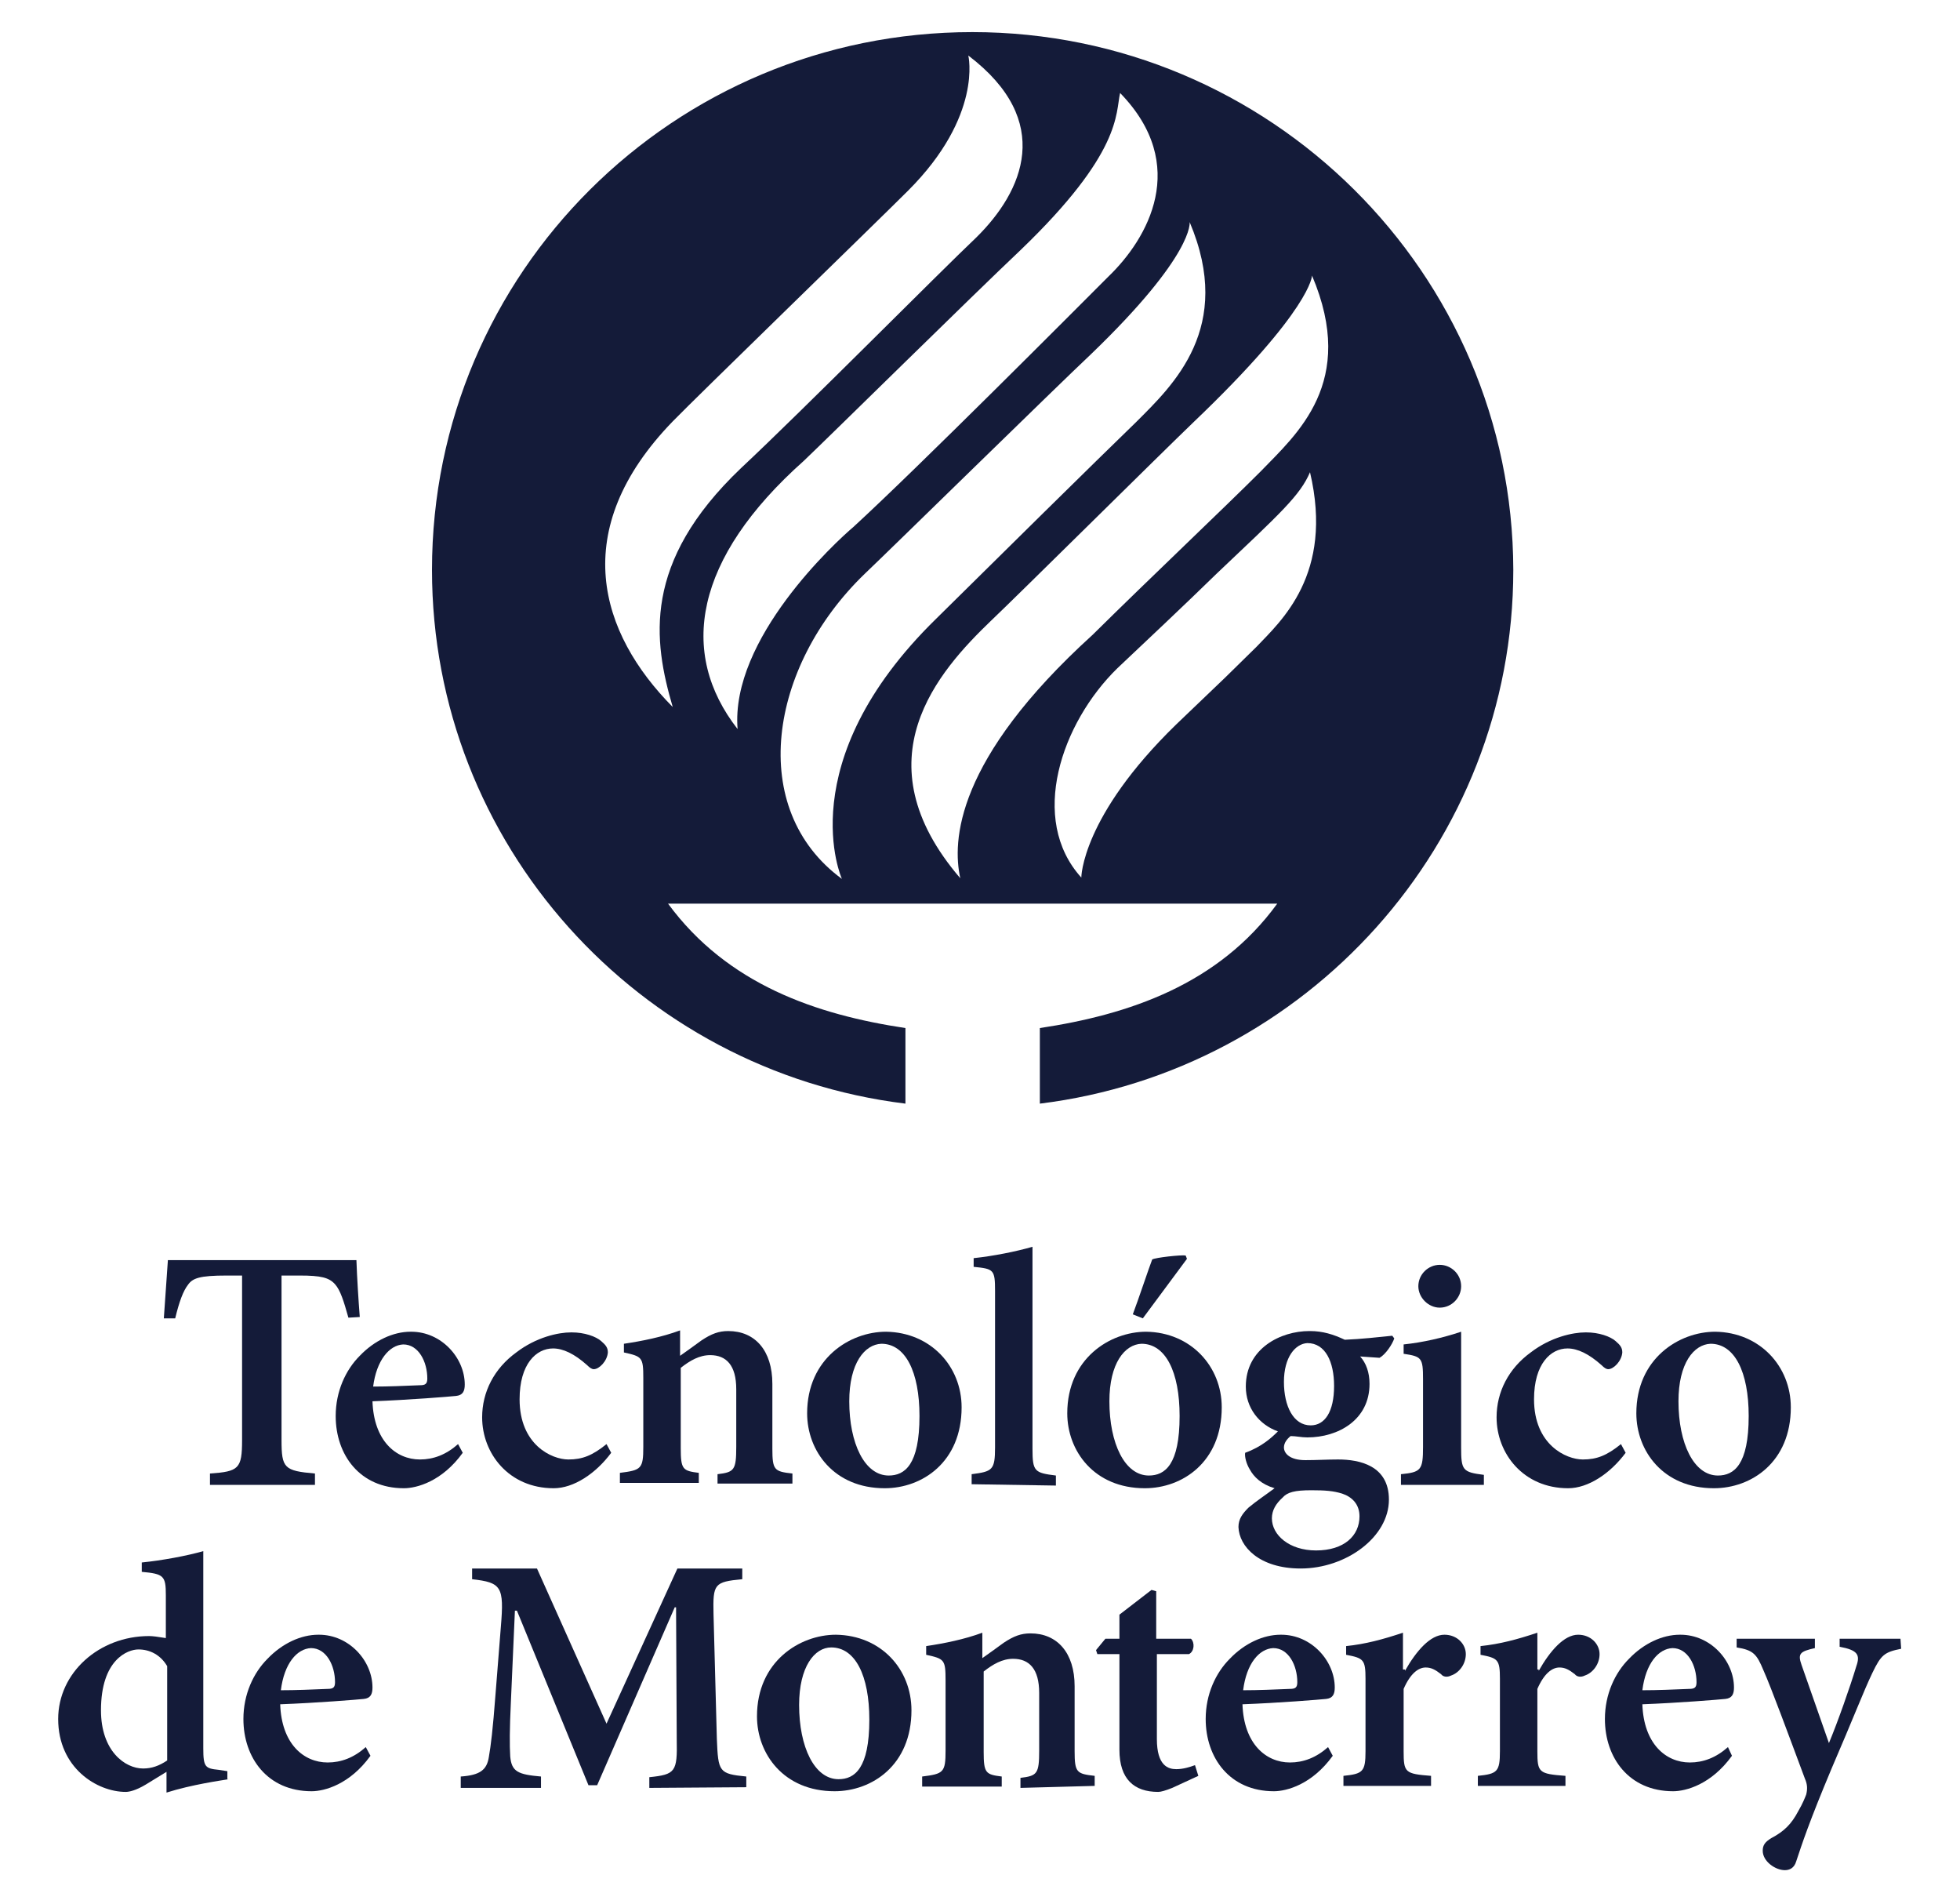
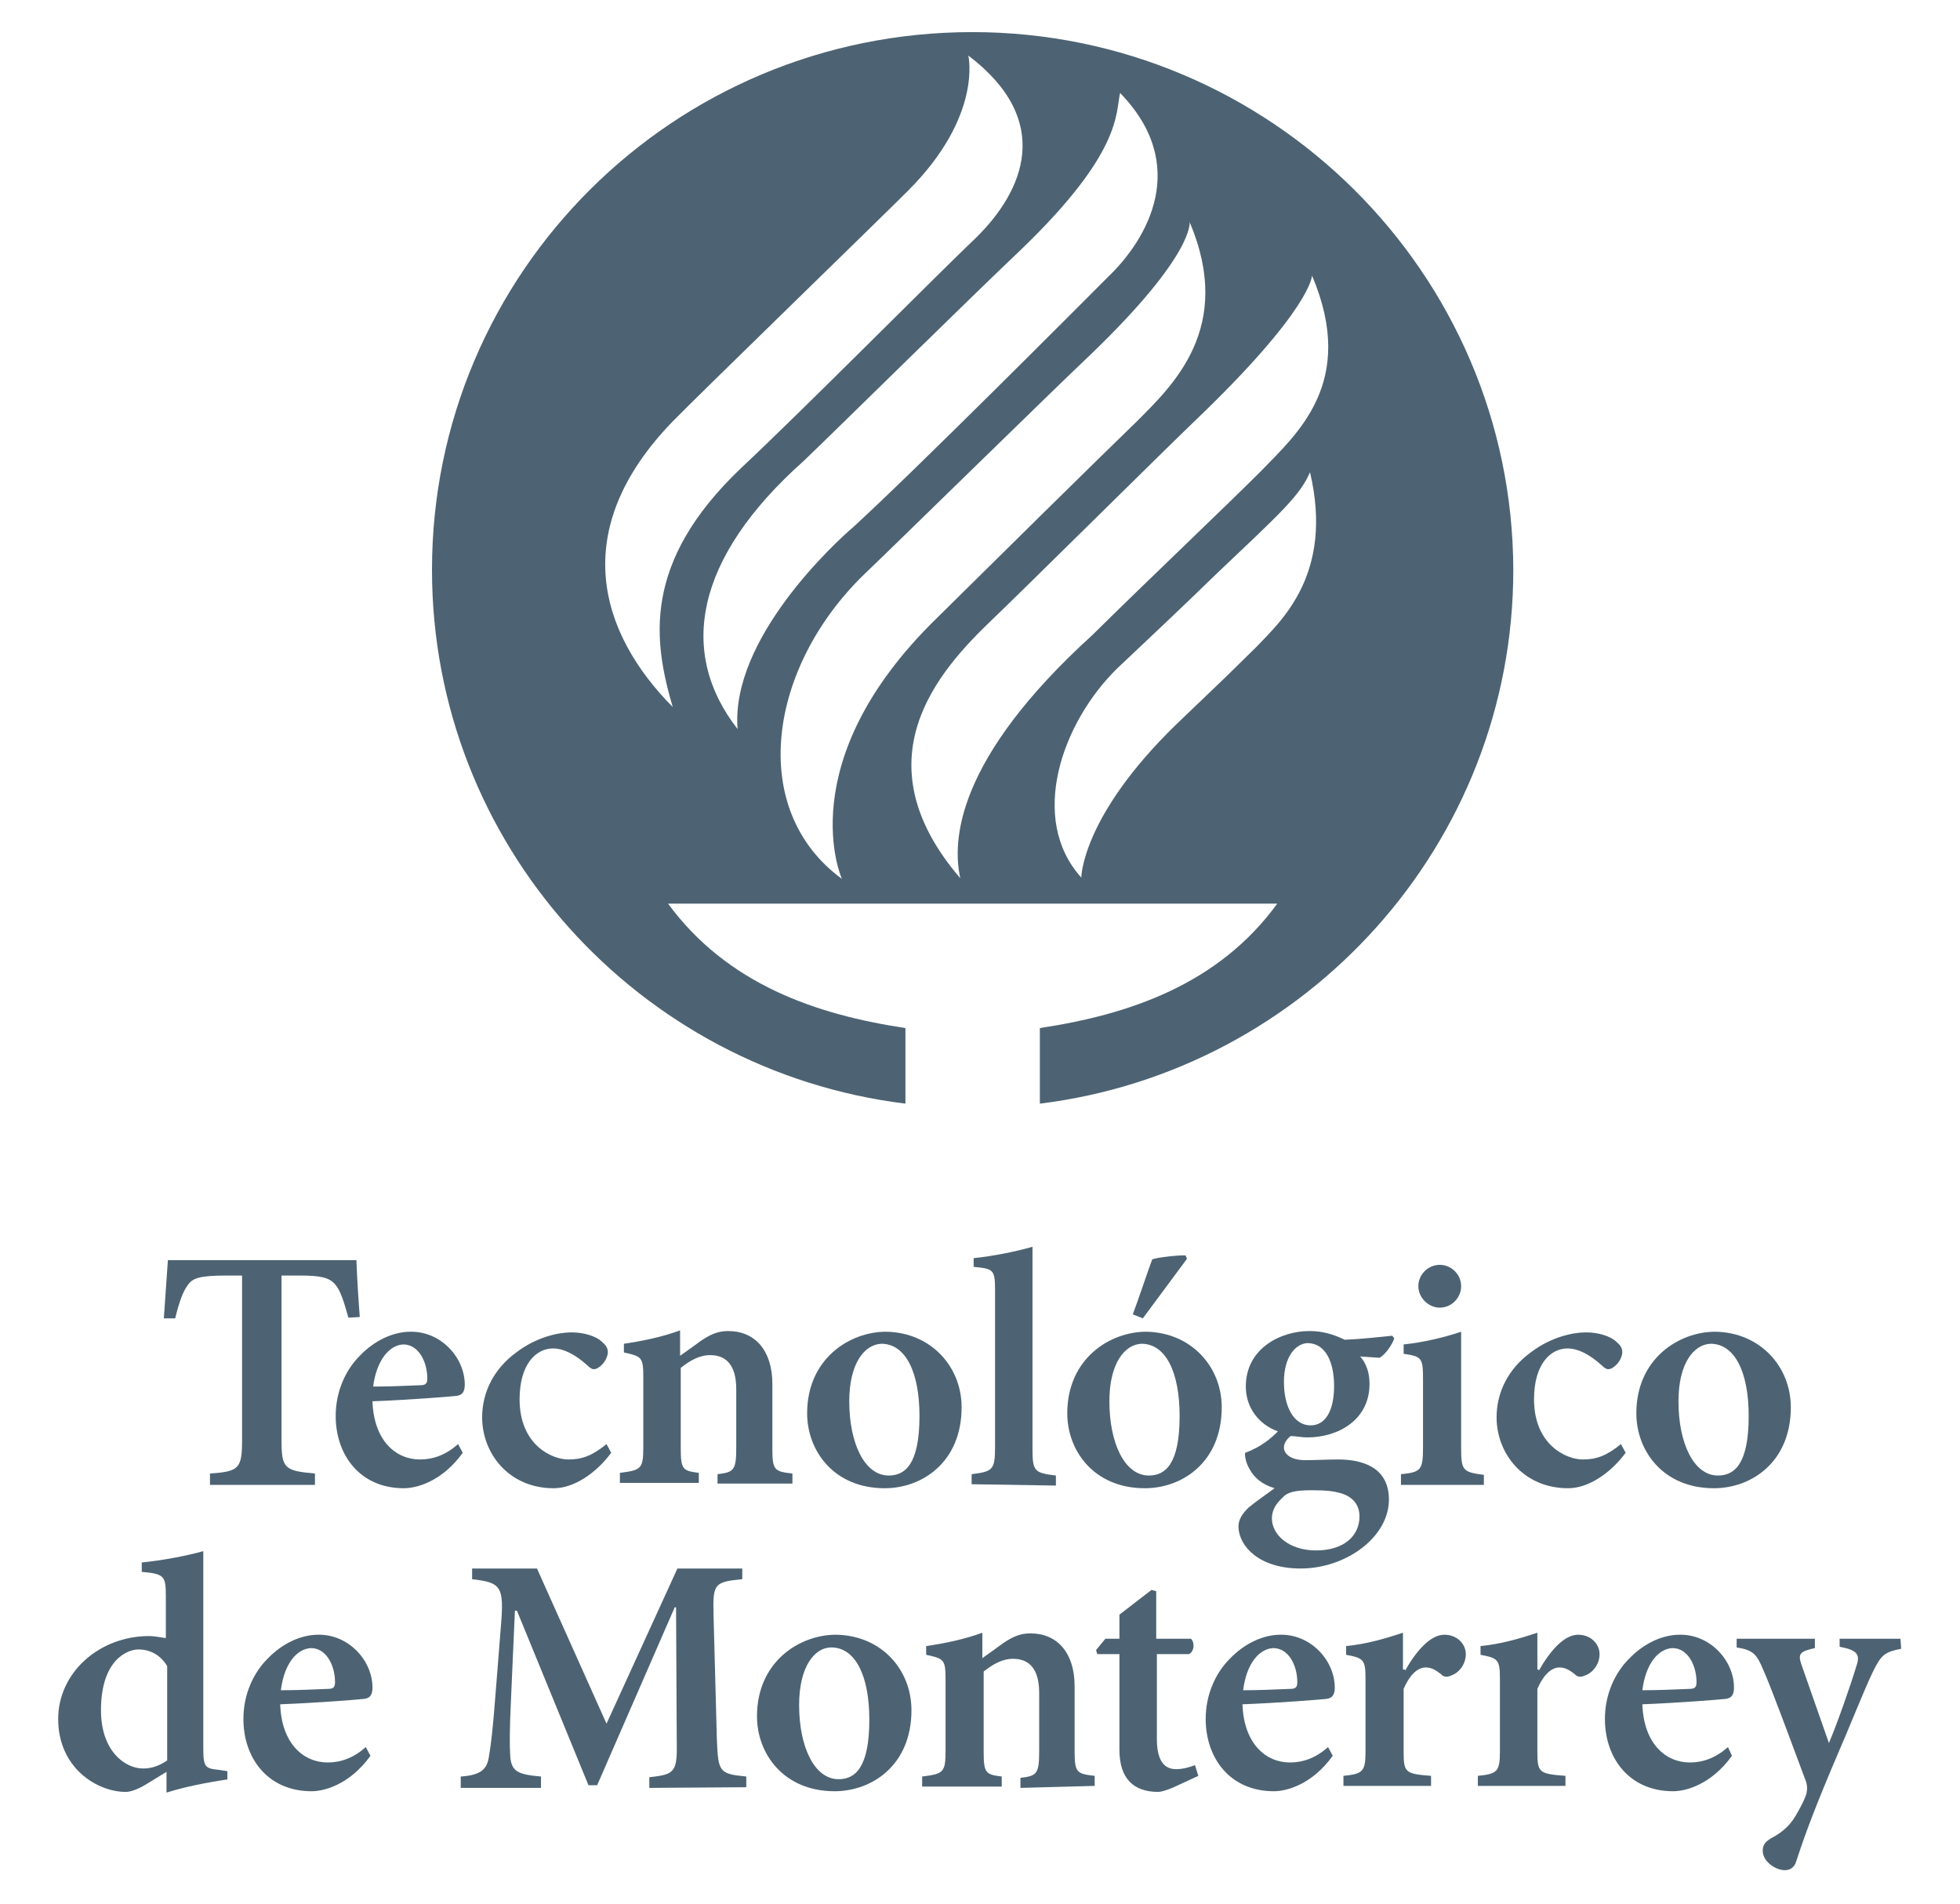
<svg xmlns="http://www.w3.org/2000/svg" version="1.1" id="Capa_1" x="0px" y="0px" viewBox="0 0 293.1 284.6" style="enable-background:new 0 0 293.1 284.6;" xml:space="preserve">
  <style type="text/css" class="fill-gray-200 text-red-500">
- 	.st0{fillRule:evenodd;clipRule:evenodd;fill:#141B39;}
+ 	.st0{fillRule:evenodd;clipRule:evenodd;fill:#4D6373;}
</style>
  <g id="Page-1">
    <g id="header-left" transform="translate(-70, -71)">
      <g id="Menu-principal" transform="translate(0, 50)">
        <g id="logo" transform="translate(70, 21)">
          <path id="imagotipo" class="st0" d="M188.5,70.5c-5.5,5.5-16.4,15.8-25.1,24.4c-20.6,18.7-21,30.9-19.8,36.4      c-15.2-17.7-3.2-31,4.6-38.5c3.6-3.4,25.3-24.9,30.3-29.7c17.7-16.9,17.7-21.9,17.7-21.9C203,57.2,193.9,64.9,188.5,70.5      L188.5,70.5z M187.9,96.7c-5.4,5.3-3.2,3.2-12,11.6c-14.2,13.8-14.2,22.9-14.2,22.9c-7.9-8.7-3-23.1,5.4-31.3      c3.6-3.4,10.2-9.6,14.8-14.1c9.6-9.1,12.5-11.7,14-15.2C199.5,85.9,191.5,92.9,187.9,96.7L187.9,96.7z M129.3,85.8      c4-3.8,28.9-28.2,33.8-32.8c15.6-15,14.8-19.8,14.8-19.8c6.7,15.8-2.5,24.4-8,29.9c-6.1,5.9-21.2,20.8-29.9,29.4      c-22,21.5-14.1,38.9-14.1,38.9C111.7,121,114.9,99.7,129.3,85.8L129.3,85.8z M120.2,68.9c4-3.8,25.2-24.7,32.4-31.5      c15.2-14.6,14.2-20.4,14.9-23.5c10.5,10.8,4.1,21.8-1.7,27.4c-5,5-28.6,28.7-38.2,37.5C125,81,109.2,95.5,110.3,109      C101.4,97.6,103.8,83.5,120.2,68.9L120.2,68.9z M100.6,63c3.6-3.7,30.6-29.9,35.2-34.5c11.2-11.2,9-20.2,9-20.2      c12.9,9.8,8.2,20.3,1.2,27.2c-5.8,5.5-25.8,25.7-35.2,34.5C96,84.1,97.7,95.8,100.6,105.7C89.7,94.7,84.8,79.3,100.6,63      L100.6,63z M145.4,4.8c-44.7,0-80.8,36-80.8,80.4c0,41,30.9,74.9,70.8,79.8v-11.3c-13.3-2-26.6-6.5-35.5-18.6H191      c-8.8,12.1-22.2,16.6-35.5,18.6V165c39.8-4.9,70.8-38.8,70.8-79.8C226.2,40.8,189.9,4.8,145.4,4.8L145.4,4.8z" />
          <g id="texto" transform="translate(55, 4)">
            <path id="Fill-2" class="st0" d="M0.8,203.3c2.3,0,4.6-0.1,7-0.2c0.8,0,1.1-0.2,1.1-1c0-2.5-1.3-5.1-3.6-5.1       C3.2,197.1,1.3,199.4,0.8,203.3L0.8,203.3z M14.2,213.2c-3.1,4.3-6.9,5.3-8.8,5.3c-6.6,0-10.2-5-10.2-10.8c0-3.7,1.5-6.9,3.6-9       c2.2-2.3,5-3.6,7.6-3.6h0.1c4.5,0,8,3.9,8,7.9c0,1-0.3,1.6-1.3,1.7c-0.9,0.1-7.1,0.6-12.5,0.8c0.2,5.9,3.5,8.7,7.1,8.7       c2,0,3.9-0.7,5.7-2.3L14.2,213.2L14.2,213.2z" />
            <path id="Fill-3" class="st0" d="M36.4,213.2c-2.3,3.1-5.6,5.3-8.6,5.3c-6.7,0-10.7-5.2-10.7-10.6c0-3.8,1.8-7.3,5.1-9.7       c3-2.3,6.3-3,8.2-3h0.1c1.9,0,3.6,0.6,4.4,1.3c0.7,0.6,1,1,1,1.7c-0.1,1.3-1.3,2.5-2.1,2.5c-0.3,0-0.6-0.2-1-0.6       c-1.9-1.7-3.6-2.5-5.1-2.5c-2.5,0-5,2.3-5,7.6c0,6.8,4.8,9,7.3,9c2.1,0,3.6-0.6,5.7-2.3L36.4,213.2" />
            <path id="Fill-4" class="st0" d="M52.3,217.9v-1.5c2.5-0.3,2.8-0.6,2.8-4.1v-8.6c0-3.6-1.5-5.1-3.9-5.1c-1.6,0-3,0.8-4.4,1.9       v12c0,3.2,0.3,3.4,2.7,3.7v1.5H37.7v-1.5c3.2-0.4,3.5-0.6,3.5-3.9V202c0-3.1-0.2-3.2-2.9-3.8v-1.3c2.7-0.4,5.7-1,8.4-2v3.8       c1-0.7,2.1-1.5,3.2-2.3c1.5-1,2.6-1.4,4-1.4c4,0,6.6,2.9,6.6,7.9v9.7c0,3.2,0.3,3.4,3,3.7v1.5H52.3" />
            <path id="Fill-5" class="st0" d="M72,205.5c0,6.3,2.3,11.1,5.9,11.1c2.4,0,4.6-1.6,4.6-8.9c0-6.6-2.1-10.8-5.7-10.8       C74.3,197,72,199.8,72,205.5L72,205.5z M88.8,206.4c0,8.2-5.9,12.1-11.5,12.1c-7.6,0-11.6-5.6-11.6-11.2       c0-8.2,6.4-12.2,11.8-12.2C84.2,195.2,88.8,200.3,88.8,206.4L88.8,206.4z" />
            <path id="Fill-6" class="st0" d="M90.3,217.9v-1.5c3.1-0.4,3.5-0.6,3.5-4v-23.4c0-3.2-0.2-3.3-3.2-3.6v-1.3       c2.9-0.3,6.4-1,8.8-1.7v30.2c0,3.4,0.3,3.6,3.5,4v1.5L90.3,217.9" />
            <path id="Fill-7" class="st0" d="M114.4,192.5c0.8-2.1,2.5-7.2,2.9-8.2c0.5-0.3,4.3-0.7,5-0.6l0.2,0.5l-6.6,8.9L114.4,192.5       L114.4,192.5z M110.9,205.5c0,6.3,2.3,11.1,5.9,11.1c2.4,0,4.6-1.6,4.6-8.9c0-6.6-2.1-10.8-5.7-10.8       C113.2,197,110.9,199.8,110.9,205.5L110.9,205.5z M127.7,206.4c0,8.2-5.9,12.1-11.5,12.1c-7.6,0-11.6-5.6-11.6-11.2       c0-8.2,6.4-12.2,11.8-12.2C123.1,195.2,127.7,200.3,127.7,206.4L127.7,206.4z" />
            <path id="Fill-8" class="st0" d="M137,202.6c0,3.6,1.4,6.5,4,6.5c2.1,0,3.5-2,3.5-5.9c0-3.6-1.3-6.4-4-6.4       C138.7,196.9,137,198.9,137,202.6L137,202.6z M136.8,219.9c-1,0.9-1.6,1.9-1.6,3.1c0,2.5,2.6,4.8,6.6,4.8       c4.2,0,6.5-2.2,6.5-5.1c0-1.8-1.1-2.9-2.6-3.4c-1.3-0.4-2.5-0.5-4.6-0.5C138.6,218.8,137.5,219.1,136.8,219.9L136.8,219.9z        M153.5,196.1c-0.3,0.9-1.3,2.4-2.2,2.9l-2.9-0.2c0.9,1,1.4,2.4,1.4,4.1c0,5.4-4.7,8-9.3,8c-0.9,0-1.7-0.2-2.5-0.2       c-0.5,0.4-1,1-1,1.7c0,0.9,0.9,1.9,3.2,1.9c1.7,0,3.3-0.1,4.9-0.1c3.2,0,7.6,0.9,7.6,6c0,5.6-6.4,10.3-13.2,10.3       c-6.2,0-9.2-3.3-9.3-6.2c0-1.2,0.6-2,1.5-2.9c1.2-1,2.7-2,3.9-2.9c-2-0.6-3.1-1.7-3.7-2.8c-0.5-0.8-0.8-1.9-0.7-2.5       c2.5-0.9,4-2.3,4.9-3.2c-2.8-1-4.8-3.5-4.8-6.7c0-5.7,5.2-8.3,9.5-8.3h0.1c1.9,0,3.5,0.5,5.2,1.3c2.5-0.1,5.1-0.4,7.1-0.6       L153.5,196.1L153.5,196.1z" />
            <path id="Fill-9" class="st0" d="M157.1,188.3c0-1.8,1.5-3.2,3.2-3.2c1.7,0,3.2,1.4,3.2,3.2c0,1.7-1.4,3.2-3.2,3.2       C158.6,191.5,157.1,190,157.1,188.3L157.1,188.3z M154.5,217.9v-1.5c3-0.3,3.3-0.6,3.3-4.1v-10.1c0-3.2-0.2-3.4-2.9-3.8v-1.4       c2.9-0.3,5.9-1,8.6-1.9v17.3c0,3.4,0.2,3.7,3.4,4.1v1.5H154.5L154.5,217.9z" />
            <path id="Fill-10" class="st0" d="M188.1,213.2c-2.3,3.1-5.6,5.3-8.6,5.3c-6.7,0-10.7-5.2-10.7-10.6c0-3.8,1.8-7.3,5.1-9.7       c3-2.3,6.3-3,8.2-3h0.1c1.9,0,3.6,0.6,4.4,1.3c0.7,0.6,1,1,1,1.7c-0.1,1.3-1.3,2.5-2.1,2.5c-0.3,0-0.6-0.2-1-0.6       c-1.9-1.7-3.6-2.5-5.1-2.5c-2.5,0-5,2.3-5,7.6c0,6.8,4.8,9,7.3,9c2.1,0,3.6-0.6,5.7-2.3L188.1,213.2" />
            <path id="Fill-11" class="st0" d="M196,205.5c0,6.3,2.3,11.1,5.9,11.1c2.4,0,4.6-1.6,4.6-8.9c0-6.6-2.1-10.8-5.7-10.8       C198.3,197,196,199.8,196,205.5L196,205.5z M212.8,206.4c0,8.2-5.9,12.1-11.5,12.1c-7.6,0-11.6-5.6-11.6-11.2       c0-8.2,6.4-12.2,11.8-12.2C208.2,195.2,212.8,200.3,212.8,206.4L212.8,206.4z" />
            <path id="Fill-12" class="st0" d="M-30,245.1c-1-1.7-2.6-2.5-4.3-2.5c-1.6,0-5.6,1.5-5.6,9.1c0,6.1,3.6,8.7,6.3,8.7       c1.3,0,2.4-0.4,3.6-1.2V245.1L-30,245.1z M-20.8,262c-1.2,0.2-5.5,0.8-9.3,2v-3.1l-3.1,1.9c-1.5,0.9-2.5,1.1-3,1.1       c-4.3,0-10.1-3.6-10.1-10.9c0-6.9,6.1-12.4,13.6-12.4c0.5,0,1.3,0.1,2.5,0.3v-6.4c0-2.9-0.3-3.2-3.6-3.5v-1.4       c3-0.3,6.8-1,9.2-1.7v29.5c0,2.8,0.3,3,2.3,3.2l1.3,0.2V262L-20.8,262z" />
            <path id="Fill-13" class="st0" d="M-13,248.7c2.3,0,4.6-0.1,7-0.2c0.8,0,1.1-0.2,1.1-1c0-2.5-1.3-5.1-3.6-5.1       C-10.6,242.5-12.5,244.7-13,248.7L-13,248.7z M0.4,258.5c-3.1,4.3-6.9,5.3-8.8,5.3c-6.6,0-10.2-5-10.2-10.8       c0-3.7,1.5-6.9,3.6-9c2.2-2.3,5-3.6,7.6-3.6h0.1c4.5,0,8,3.9,8,7.9c0,1-0.3,1.6-1.3,1.7c-0.9,0.1-7.1,0.6-12.5,0.8       c0.2,5.9,3.5,8.7,7.1,8.7c2,0,3.9-0.7,5.7-2.3L0.4,258.5L0.4,258.5z" />
            <path id="Fill-14" class="st0" d="M42.1,263.3v-1.6c3.9-0.4,4.2-0.8,4.1-5.6l-0.1-19.8h-0.2l-11.6,26.6h-1.3l-10.7-26.1H22       l-0.6,13.6c-0.2,4.2-0.2,6.5-0.1,8.2c0.2,2.3,1.2,2.7,4.6,3v1.7h-12v-1.7c2.9-0.2,3.9-1,4.2-2.9c0.3-1.7,0.6-4.1,1-9.4       l0.8-10.1c0.5-6,0.1-6.6-4.3-7.1v-1.6h9.7l10.4,23.2l10.6-23.2h9.7v1.6c-4.2,0.4-4.4,0.7-4.3,5.2l0.5,18.7       c0.2,4.9,0.3,5.2,4.4,5.6v1.6L42.1,263.3" />
            <path id="Fill-15" class="st0" d="M64.5,250.9c0,6.3,2.3,11.1,5.9,11.1c2.4,0,4.6-1.6,4.6-8.9c0-6.6-2.1-10.8-5.7-10.8       C66.8,242.3,64.5,245.2,64.5,250.9L64.5,250.9z M81.3,251.7c0,8.2-5.9,12.1-11.5,12.1c-7.6,0-11.6-5.6-11.6-11.2       c0-8.2,6.4-12.2,11.8-12.2C76.8,240.5,81.3,245.6,81.3,251.7L81.3,251.7z" />
            <path id="Fill-16" class="st0" d="M97.6,263.3v-1.5c2.5-0.3,2.8-0.6,2.8-4.1v-8.6c0-3.6-1.5-5.1-3.9-5.1c-1.6,0-3,0.8-4.4,1.9       v12c0,3.2,0.3,3.4,2.7,3.7v1.5H82.9v-1.5c3.2-0.4,3.5-0.6,3.5-3.9v-10.5c0-3.1-0.2-3.2-2.9-3.8v-1.3c2.7-0.4,5.7-1,8.4-2v3.8       c1-0.7,2.1-1.5,3.2-2.3c1.5-1,2.6-1.4,4-1.4c4,0,6.6,2.9,6.6,7.9v9.7c0,3.2,0.3,3.4,3,3.7v1.5L97.6,263.3" />
            <path id="Fill-17" class="st0" d="M120.3,263.3c-1,0.4-1.7,0.6-2.1,0.6c-3.6,0-5.8-1.9-5.8-6.3v-14.3h-3.3l-0.2-0.6l1.4-1.7       h2.1v-3.6l4.8-3.7l0.7,0.2v7.1h5.2c0.6,0.6,0.5,1.9-0.3,2.3H118V256c0,4,1.7,4.5,2.9,4.5c1,0,2-0.3,2.8-0.6l0.5,1.6       L120.3,263.3" />
            <path id="Fill-18" class="st0" d="M130.9,248.7c2.3,0,4.6-0.1,7-0.2c0.8,0,1.1-0.2,1.1-1c0-2.5-1.3-5.1-3.6-5.1       C133.3,242.5,131.4,244.7,130.9,248.7L130.9,248.7z M144.3,258.5c-3.1,4.3-6.9,5.3-8.8,5.3c-6.6,0-10.2-5-10.2-10.8       c0-3.7,1.5-6.9,3.6-9c2.2-2.3,5-3.6,7.6-3.6h0.1c4.5,0,8,3.9,8,7.9c0,1-0.3,1.6-1.3,1.7c-0.9,0.1-7.1,0.6-12.5,0.8       c0.2,5.9,3.5,8.7,7.1,8.7c2,0,3.9-0.7,5.7-2.3L144.3,258.5L144.3,258.5z" />
            <path id="Fill-19" class="st0" d="M155.1,245.8c1.7-3,3.8-5.4,5.9-5.4c1.9,0,3.2,1.4,3.2,2.9c0,1.5-1,2.8-2.2,3.2       c-0.6,0.3-1.2,0.2-1.5-0.2c-0.9-0.7-1.5-1-2.3-1c-1.1,0-2.3,0.9-3.3,3.2v9.3c0,3.2,0.2,3.4,4.1,3.7v1.5h-13.1v-1.5       c2.9-0.3,3.3-0.6,3.3-3.7v-10.8c0-2.9-0.3-3.1-2.9-3.6v-1.3c2.9-0.3,5.5-1,8.5-2v5.5H155.1" />
            <path id="Fill-20" class="st0" d="M175.1,245.8c1.7-3,3.8-5.4,5.9-5.4c1.9,0,3.2,1.4,3.2,2.9c0,1.5-1,2.8-2.2,3.2       c-0.6,0.3-1.2,0.2-1.5-0.2c-0.9-0.7-1.5-1-2.3-1c-1.1,0-2.3,0.9-3.3,3.2v9.3c0,3.2,0.2,3.4,4.2,3.7v1.5H166v-1.5       c2.9-0.3,3.3-0.6,3.3-3.7v-10.8c0-2.9-0.3-3.1-2.9-3.6v-1.3c2.9-0.3,5.5-1,8.5-2v5.5H175.1" />
            <path id="Fill-21" class="st0" d="M190.6,248.7c2.3,0,4.6-0.1,7-0.2c0.8,0,1.1-0.2,1.1-1c0-2.5-1.3-5.1-3.6-5.1       C193,242.5,191.1,244.7,190.6,248.7L190.6,248.7z M204,258.5c-3.1,4.3-6.9,5.3-8.8,5.3c-6.6,0-10.2-5-10.2-10.8       c0-3.7,1.5-6.9,3.6-9c2.2-2.3,5-3.6,7.6-3.6h0.1c4.5,0,8,3.9,8,7.9c0,1-0.3,1.6-1.3,1.7c-0.9,0.1-7.1,0.6-12.4,0.8       c0.2,5.9,3.5,8.7,7.1,8.7c2,0,3.9-0.7,5.7-2.3L204,258.5L204,258.5z" />
            <path id="Fill-23" class="st0" d="M229.3,242.5c-2.5,0.5-3,0.9-4.3,3.6c-1.3,2.7-2.9,6.9-6.1,14.3c-3.4,8.1-4.4,11.2-5.3,13.9       c-0.3,1-1,1.3-1.7,1.3c-1.4,0-3.3-1.3-3.3-2.9c0-0.8,0.3-1.3,1.3-1.9c1.9-1,3-2.1,4-4c0.7-1.2,1-2,1.2-2.5       c0.2-0.8,0.2-1.5-0.2-2.4c-2.5-6.7-5-13.5-6.2-16.2c-1-2.4-1.5-3-4-3.4V241h11.7v1.4c-2.2,0.5-2.6,0.8-2,2.5l4.1,11.7       c1.3-3.1,3.2-8.5,4.1-11.5c0.6-1.7,0.2-2.4-2.5-2.9V241h9.1L229.3,242.5" />
            <path id="Fill-25" class="st0" d="M-29.9,184.5c-0.2,3-0.4,5.7-0.6,8.6h1.7c0.6-2.5,1.2-4.1,1.9-5c0.7-1,1.7-1.4,5.8-1.4h2.3       v24.6c0,4.3-0.5,4.7-4.8,5v1.7h15.7v-1.7c-4.6-0.4-5-0.8-5-5v-24.6h2.7c3.2,0,4.4,0.3,5.3,1.3c0.8,0.9,1.3,2.5,2,5l1.7-0.1       c-0.2-2.6-0.4-5.7-0.5-8.5H-29.9" />
          </g>
        </g>
      </g>
    </g>
  </g>
</svg>
